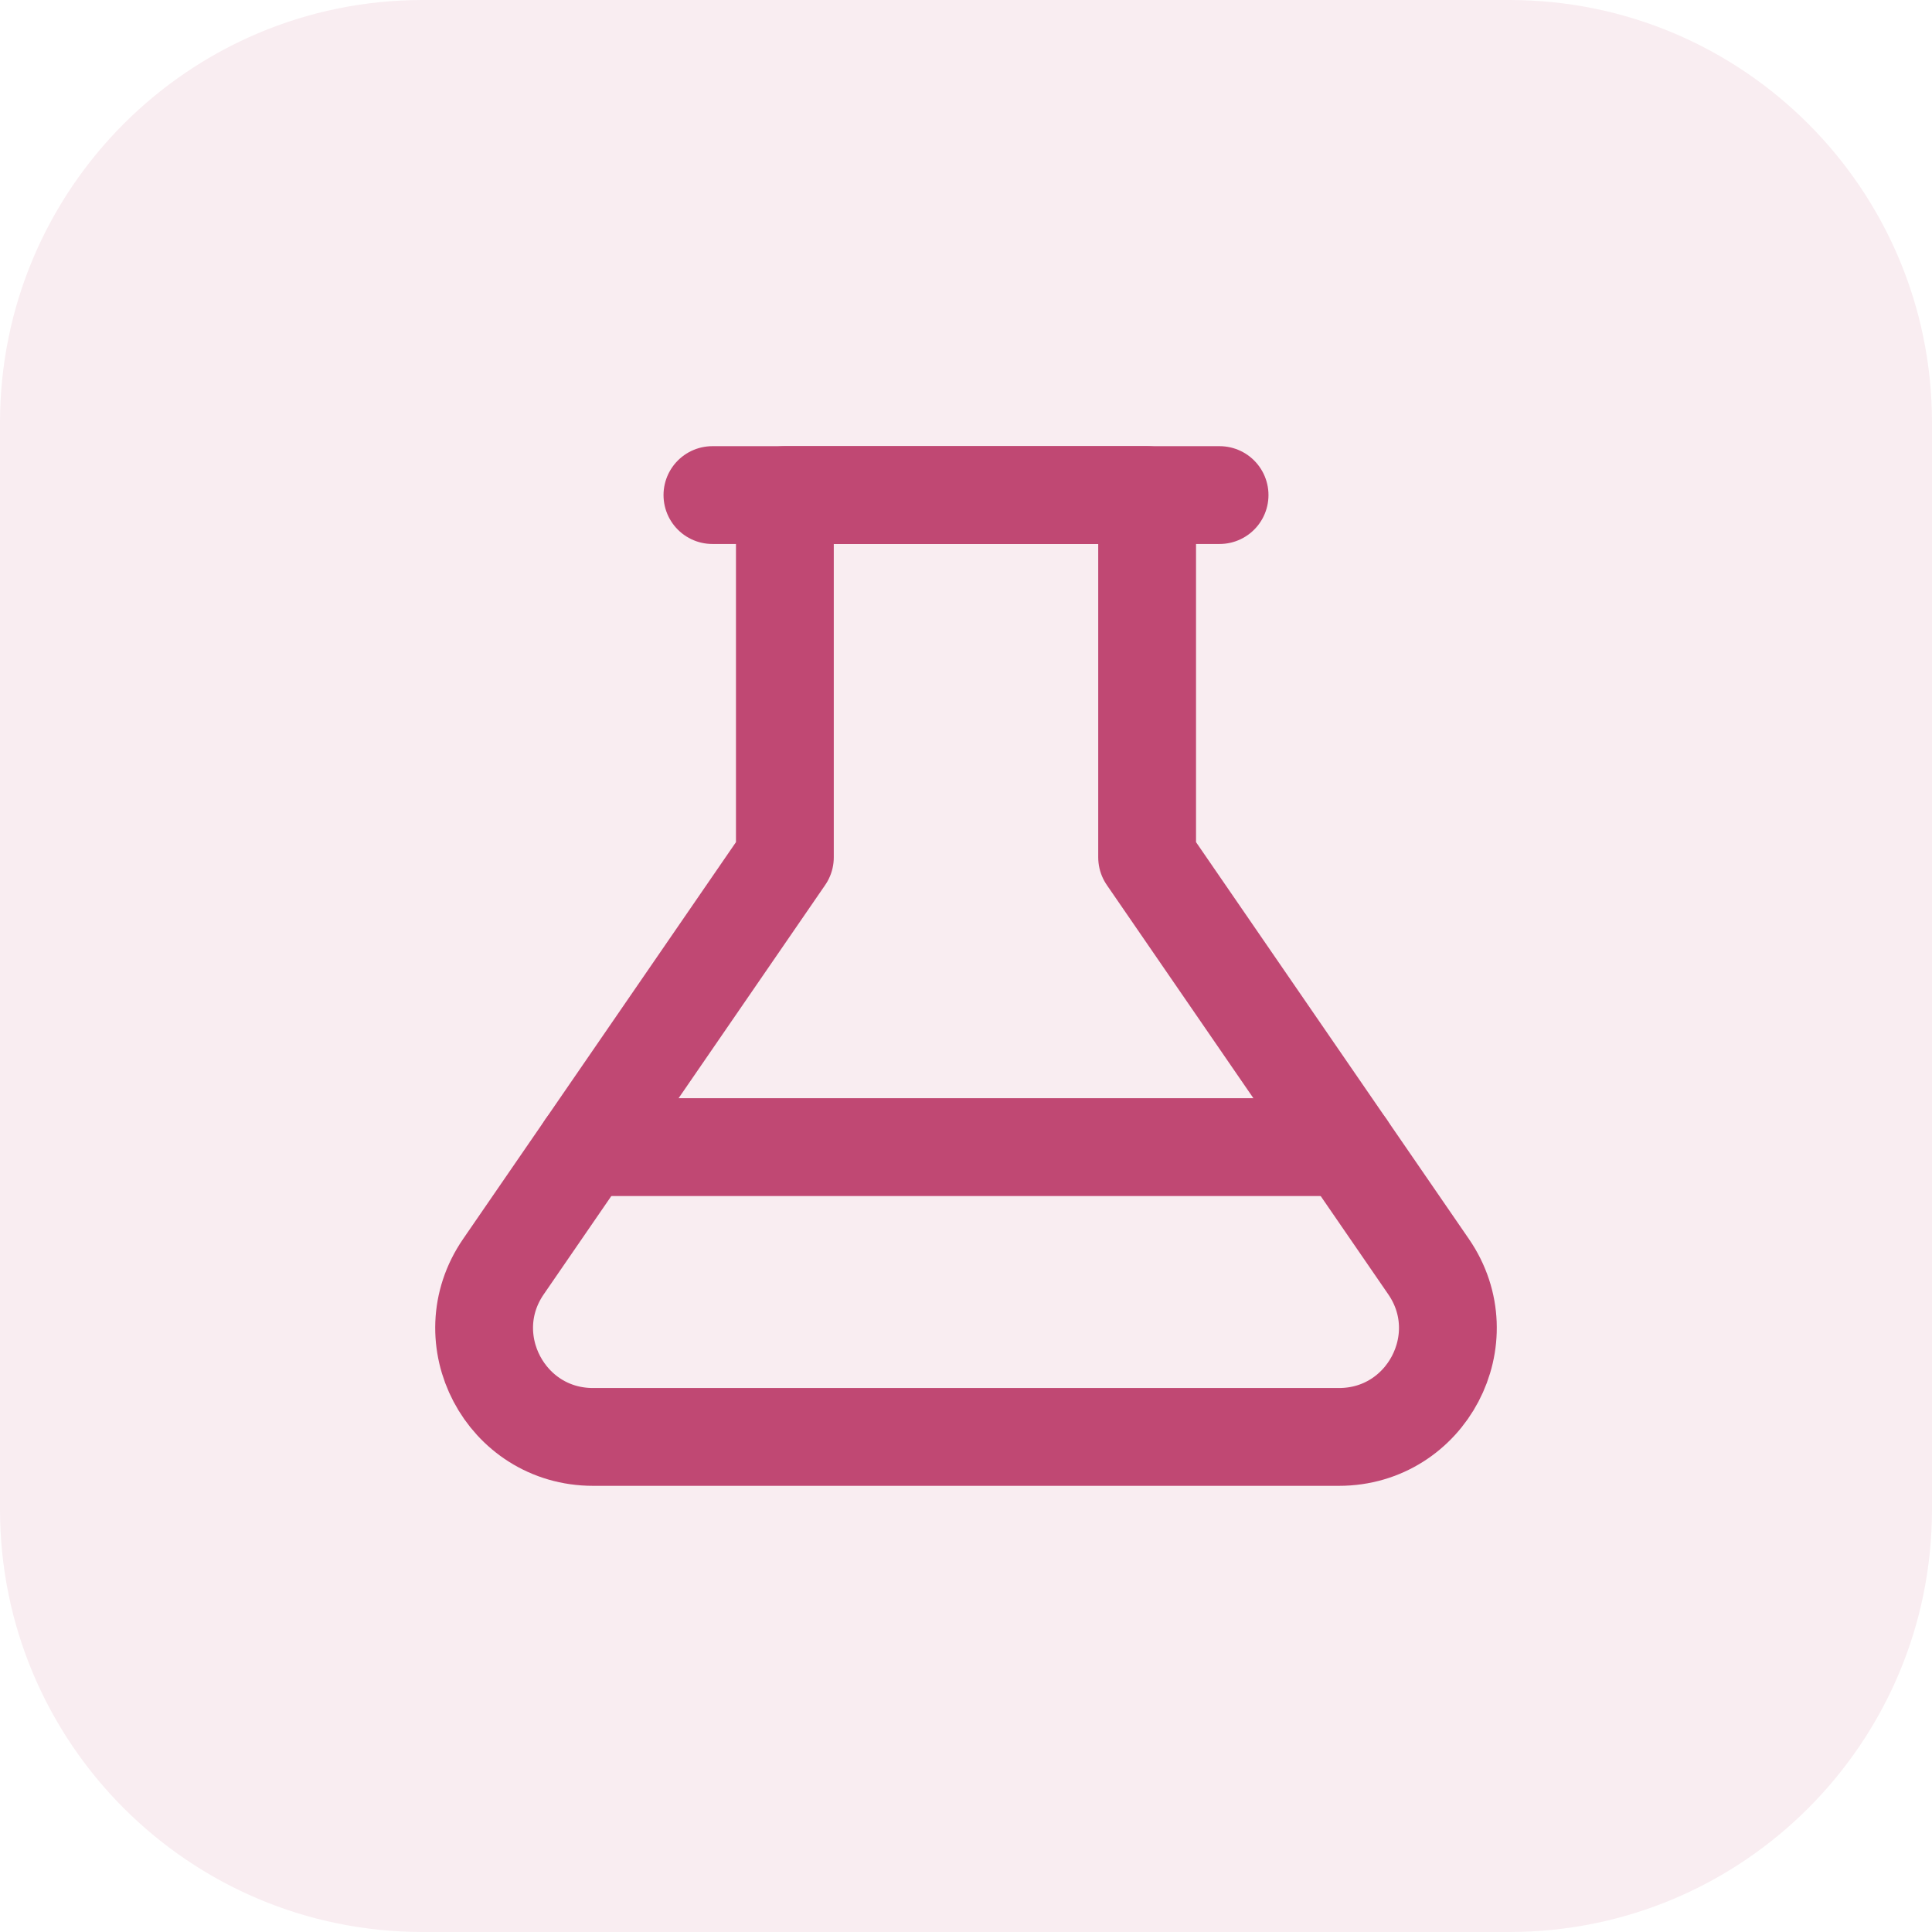
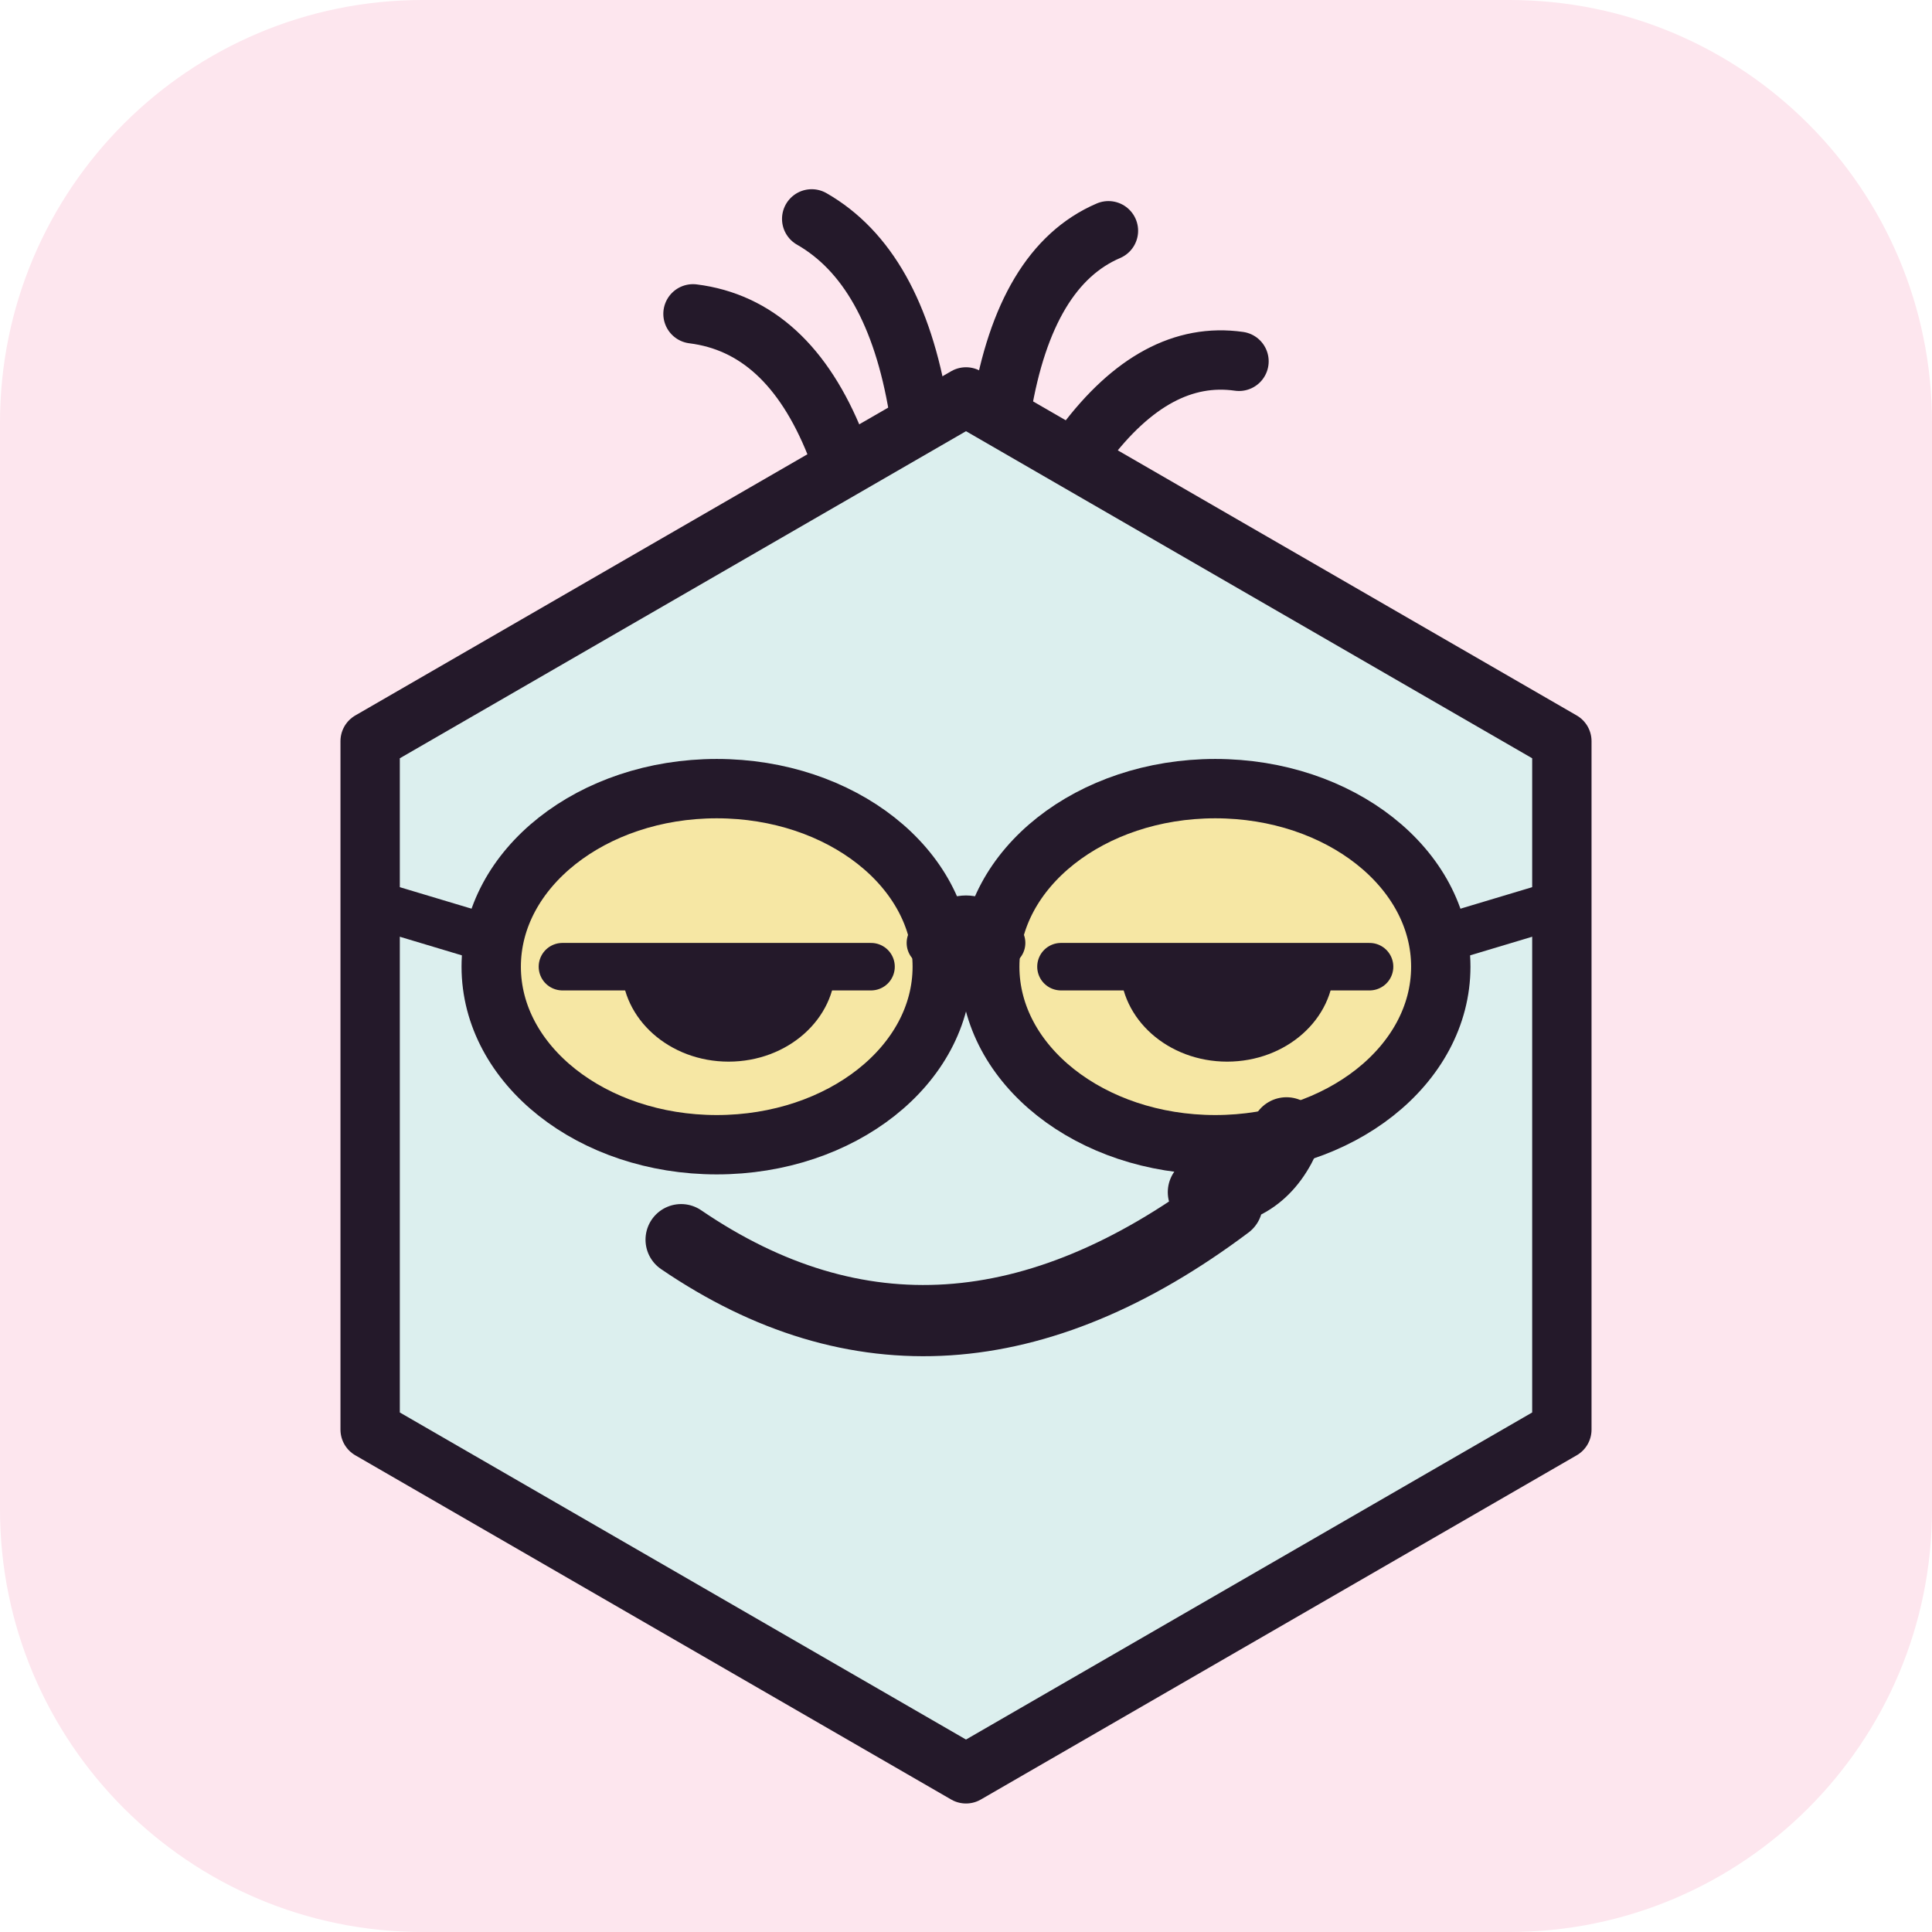
<svg xmlns="http://www.w3.org/2000/svg" viewBox="0 0 32 32">
-   <style>@media(prefers-color-scheme:dark){#t{fill:#34272a}#g{color:#e46191}}</style>
-   <rect id="t" width="32" height="32" rx="7" fill="#f9edf1" />
-   <g id="g" color="#c04873" fill="none" stroke="currentColor" stroke-width="1.35" stroke-linecap="round" stroke-linejoin="round" transform="translate(4 4) scale(1.2)">
-     <line x1="4.75" y1="12.5" x2="15.25" y2="12.5" />
-     <line x1="6.5" y1="3.5" x2="13.5" y2="3.5" />
-     <path d="M7.5 3.5L12.5 3.5L12.5 8.5L16.385 14.15C17.069 15.145 16.356 16.5 15.148 16.5L4.852 16.5C3.644 16.5 2.931 15.145 3.615 14.15L7.5 8.5L7.5 3.5Z" />
+   <style>@media(prefers-color-scheme:dark){#t{fill:#46202f}}</style>
+   <rect id="t" width="32" height="32" rx="7" fill="#fde6ee" />
+   <g transform="translate(-3.66 -0.11) scale(0.1966)">
+     <polygon points="100,34 150.2,63 150.2,121 100,150 49.8,121 49.8,63" fill="#dcefee" stroke="#24192a" stroke-width="5" stroke-linejoin="round" />
+     <g fill="none" stroke="#24192a" stroke-linecap="round" stroke-linejoin="round">
+       <path stroke-width="5" d="M89 38 q-4 -10 -12 -11 M96 35 q-2 -12 -9 -16 M103 35 q2 -12 9 -15 M110 38 q6 -8 13 -7" />
+       <path stroke-width="4" d="M51 77 L61 80 M139 80 L149 77" />
+     </g>
+     <ellipse cx="79" cy="82" rx="19" ry="15" fill="#f6e7a4" stroke="#24192a" stroke-width="5" />
+     <ellipse cx="121" cy="82" rx="19" ry="15" fill="#f6e7a4" stroke="#24192a" stroke-width="5" />
+     <path d="M97 80 q3 -4 6 0" fill="none" stroke="#24192a" stroke-width="4" stroke-linecap="round" />
+     <path fill="#24192a" d="M71 82 a9 8 0 0 0 18 0 z M113 82 a9 8 0 0 0 18 0 z" />
+     <path d="M66 82 H92 M108 82 H134" stroke="#24192a" stroke-width="4" stroke-linecap="round" />
+     <path d="M76 105 q22 15 46 -3 M120 101 q5 0 7 -5" fill="none" stroke="#24192a" stroke-width="6" stroke-linecap="round" />
  </g>
</svg>
